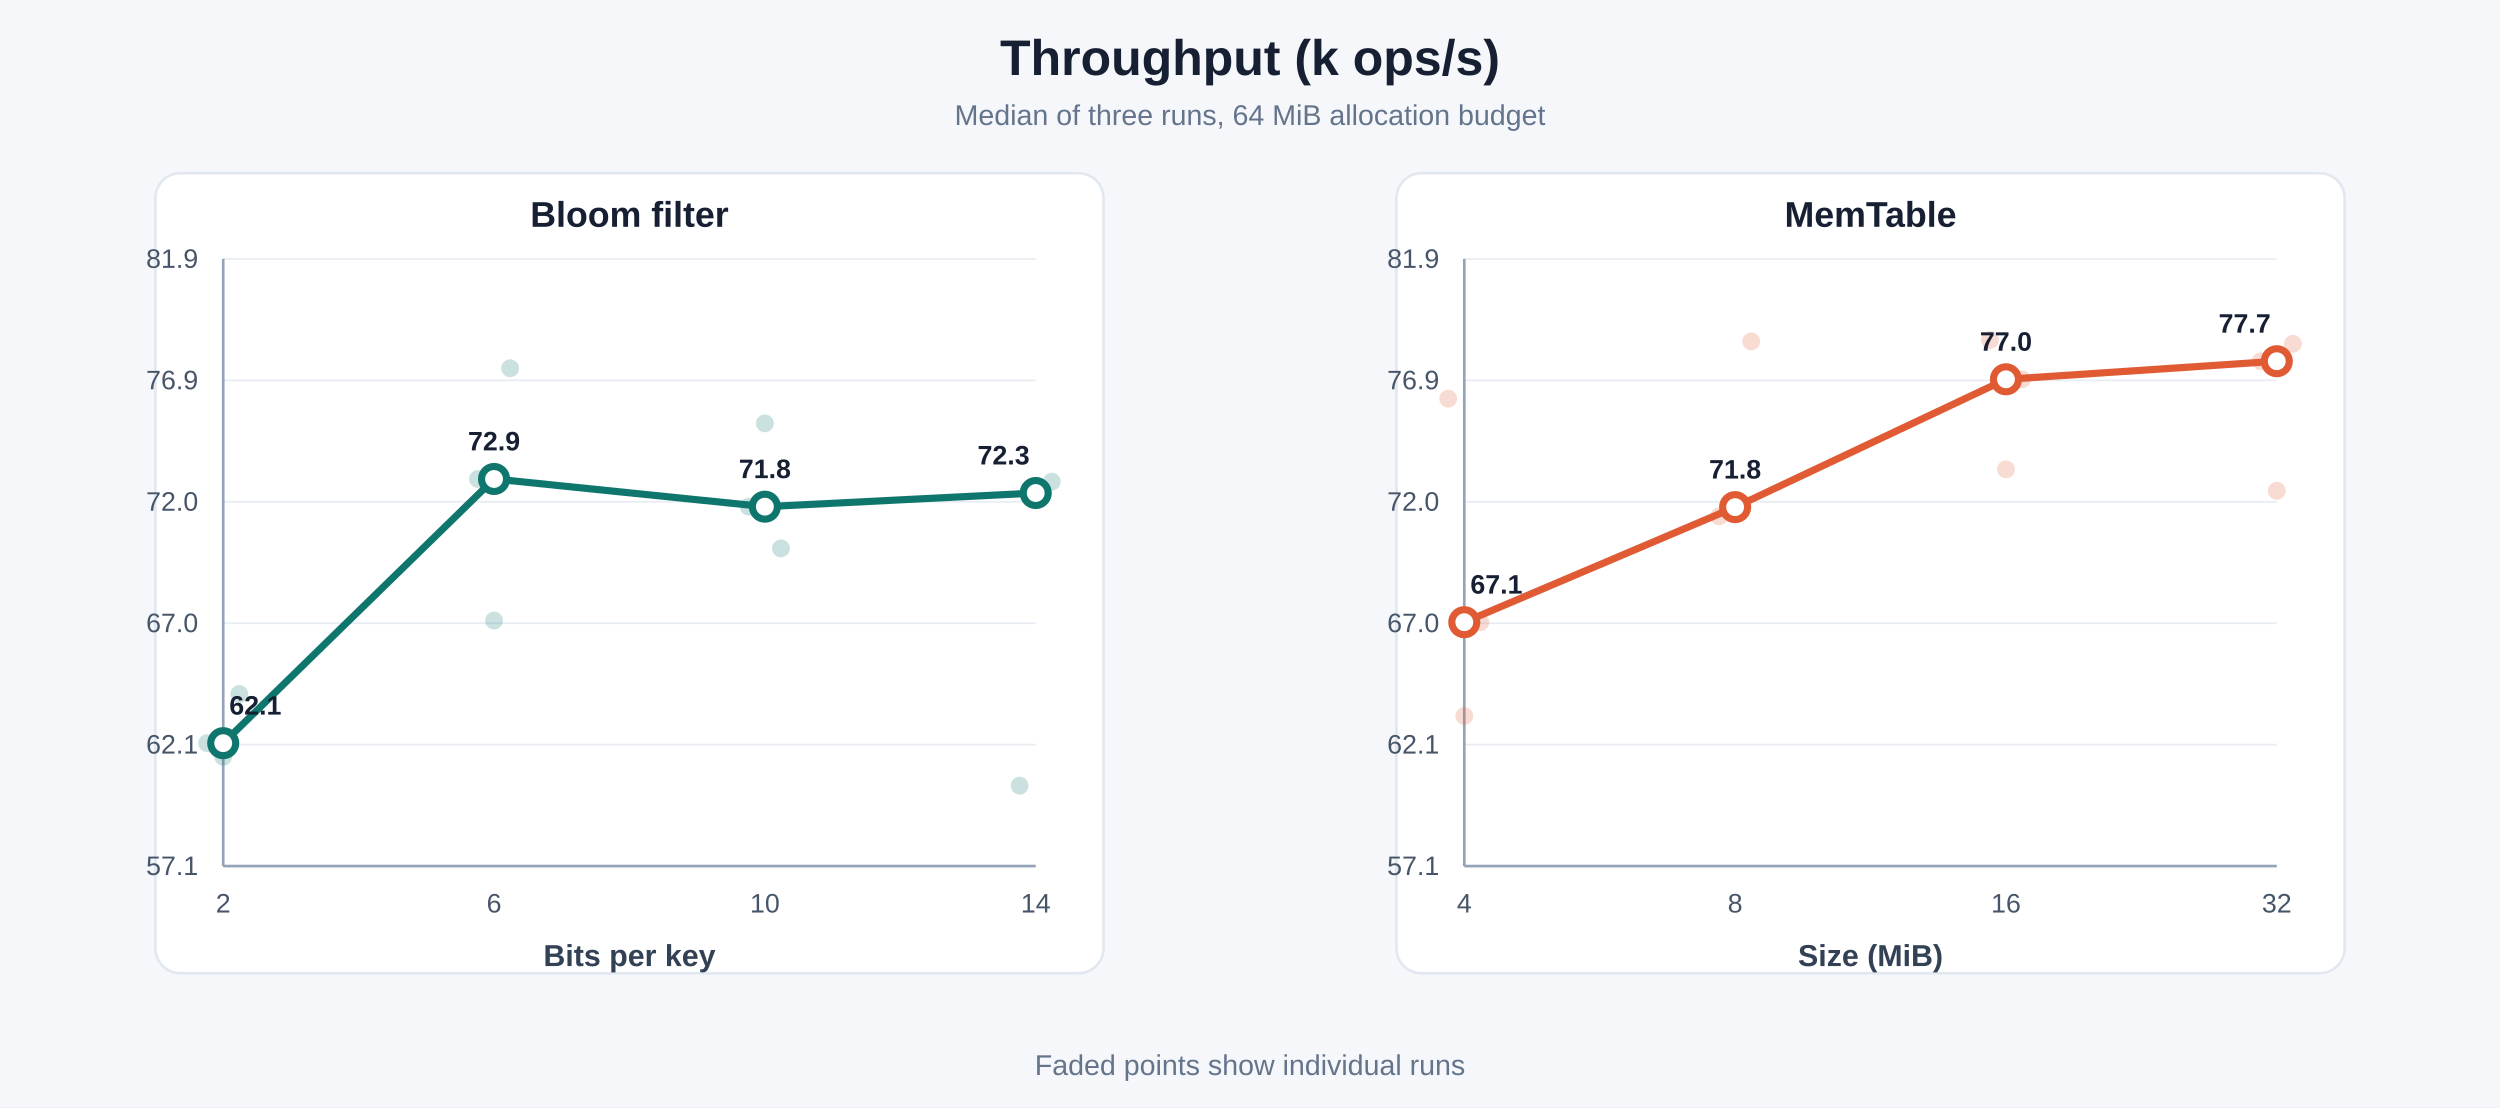
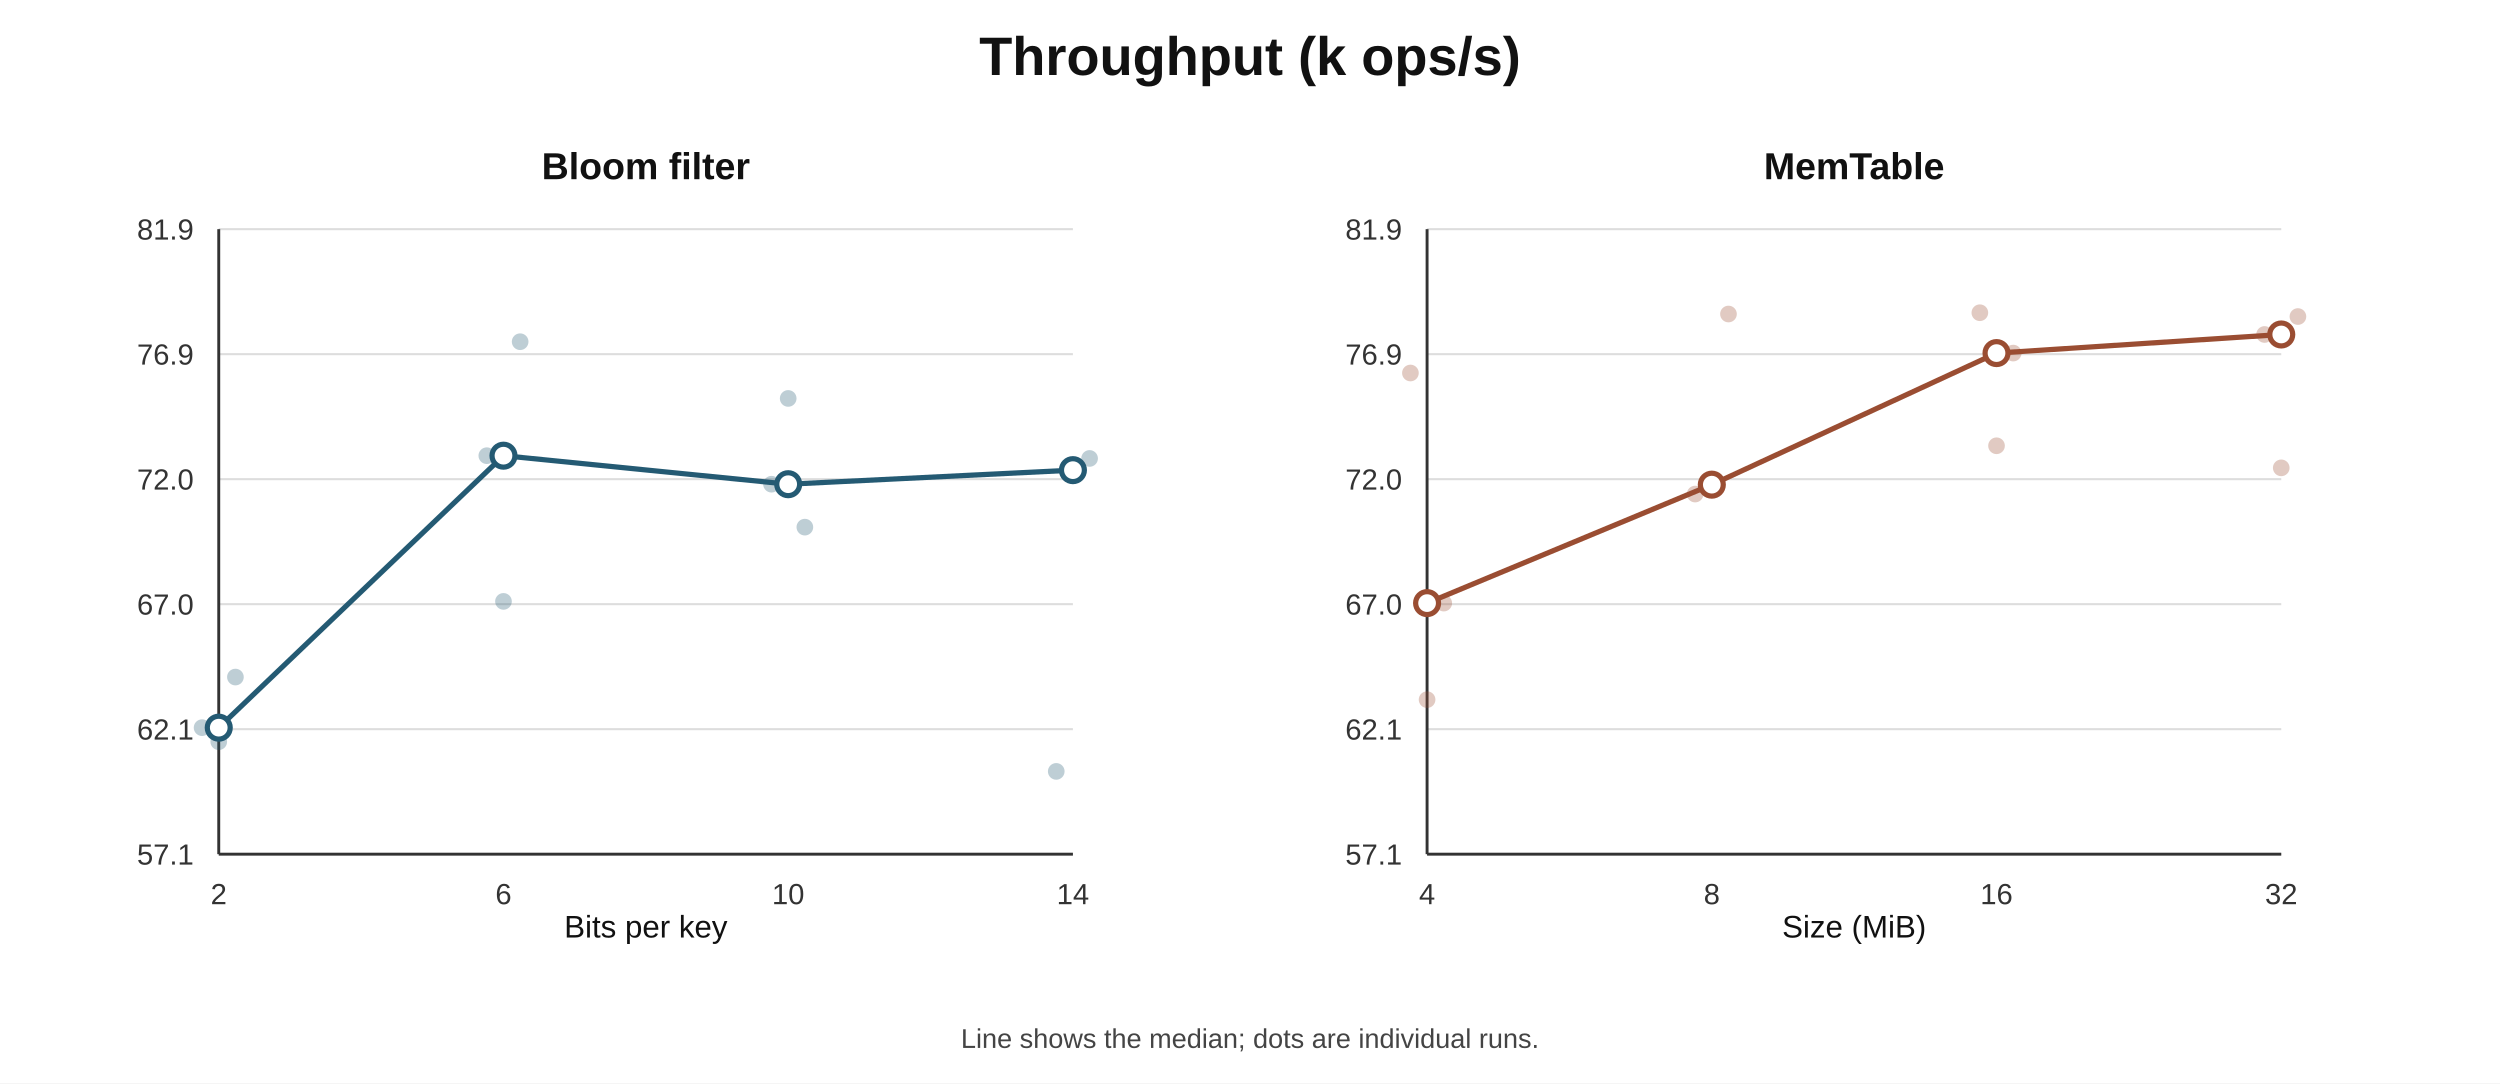
- <svg xmlns="http://www.w3.org/2000/svg" width="1400" height="620" viewBox="0 0 1400 620">
+ <svg xmlns="http://www.w3.org/2000/svg" width="1200" height="520" viewBox="0 0 1200 520">
  <style>
- text { font-family: "Segoe UI", "Helvetica Neue", Arial, sans-serif; fill: #172033; }
- .title { font-size: 28px; font-weight: 700; }
- .subtitle { font-size: 16px; fill: #64748b; }
- .panel-title { font-size: 20px; font-weight: 650; }
- .axis-label { font-size: 17px; font-weight: 600; fill: #334155; }
- .tick { font-size: 15px; fill: #475569; }
- .value { font-size: 15px; font-weight: 700; }
- .panel { fill: white; stroke: #e2e8f0; stroke-width: 1.5; }
- .grid { stroke: #e8edf3; stroke-width: 1; }
- .axis { stroke: #94a3b8; stroke-width: 1.5; }
+ text { font-family: Arial, Helvetica, sans-serif; fill: #111; }
+ .title { font-size: 26px; font-weight: 700; }
+ .panel-title { font-size: 18px; font-weight: 700; }
+ .axis-label { font-size: 15px; }
+ .tick { font-size: 14px; fill: #333; }
+ .note { font-size: 13px; fill: #444; }
+ .grid { stroke: #ddd; stroke-width: 1; }
+ .axis { stroke: #333; stroke-width: 1.4; }
</style>
-   <rect width="100%" height="100%" fill="#f5f7fb" />
-   <text class="title" x="700" y="42" text-anchor="middle">Throughput (k ops/s)</text>
-   <text class="subtitle" x="700" y="70" text-anchor="middle">Median of three runs, 64 MiB allocation budget</text>
-   <text class="subtitle" x="700" y="602" text-anchor="middle">Faded points show individual runs</text>
-   <rect class="panel" x="87" y="97" width="531" height="448" rx="14" />
-   <text class="panel-title" x="352.5" y="127" text-anchor="middle">Bloom filter</text>
-   <text class="axis-label" x="352.5" y="541" text-anchor="middle">Bits per key</text>
-   <line class="grid" x1="125" y1="485.00" x2="580" y2="485.00" />
-   <text class="tick" x="111" y="490.00" text-anchor="end">57.1</text>
-   <line class="grid" x1="125" y1="417.00" x2="580" y2="417.00" />
-   <text class="tick" x="111" y="422.00" text-anchor="end">62.1</text>
-   <line class="grid" x1="125" y1="349.00" x2="580" y2="349.00" />
-   <text class="tick" x="111" y="354.00" text-anchor="end">67.0</text>
-   <line class="grid" x1="125" y1="281.00" x2="580" y2="281.00" />
-   <text class="tick" x="111" y="286.00" text-anchor="end">72.0</text>
-   <line class="grid" x1="125" y1="213.00" x2="580" y2="213.00" />
-   <text class="tick" x="111" y="218.00" text-anchor="end">76.9</text>
-   <line class="grid" x1="125" y1="145.00" x2="580" y2="145.00" />
-   <text class="tick" x="111" y="150.00" text-anchor="end">81.9</text>
-   <line class="axis" x1="125" y1="145" x2="125" y2="485" />
-   <line class="axis" x1="125" y1="485" x2="580" y2="485" />
-   <text class="tick" x="125.00" y="511" text-anchor="middle">2</text>
-   <circle cx="116.00" cy="416.18" r="5" fill="#0f766e" opacity="0.22" />
-   <circle cx="125.00" cy="423.82" r="5" fill="#0f766e" opacity="0.22" />
-   <circle cx="134.00" cy="388.65" r="5" fill="#0f766e" opacity="0.22" />
-   <text class="tick" x="276.67" y="511" text-anchor="middle">6</text>
-   <circle cx="267.67" cy="268.23" r="5" fill="#0f766e" opacity="0.22" />
-   <circle cx="276.67" cy="347.49" r="5" fill="#0f766e" opacity="0.22" />
-   <circle cx="285.67" cy="206.22" r="5" fill="#0f766e" opacity="0.22" />
-   <text class="tick" x="428.33" y="511" text-anchor="middle">10</text>
-   <circle cx="419.33" cy="283.74" r="5" fill="#0f766e" opacity="0.22" />
-   <circle cx="428.33" cy="237.09" r="5" fill="#0f766e" opacity="0.22" />
-   <circle cx="437.33" cy="307.10" r="5" fill="#0f766e" opacity="0.22" />
-   <text class="tick" x="580.00" y="511" text-anchor="middle">14</text>
-   <circle cx="571.00" cy="439.97" r="5" fill="#0f766e" opacity="0.22" />
-   <circle cx="580.00" cy="276.09" r="5" fill="#0f766e" opacity="0.22" />
-   <circle cx="589.00" cy="269.72" r="5" fill="#0f766e" opacity="0.22" />
-   <polyline points="125.00,416.18 276.67,268.23 428.33,283.74 580.00,276.09" fill="none" stroke="#0f766e" stroke-width="4" stroke-linejoin="round" stroke-linecap="round" />
-   <circle cx="125.00" cy="416.18" r="7" fill="white" stroke="#0f766e" stroke-width="4" />
-   <text class="value" x="143.00" y="400.18" text-anchor="middle">62.1</text>
-   <circle cx="276.67" cy="268.23" r="7" fill="white" stroke="#0f766e" stroke-width="4" />
-   <text class="value" x="276.67" y="252.23" text-anchor="middle">72.9</text>
-   <circle cx="428.33" cy="283.74" r="7" fill="white" stroke="#0f766e" stroke-width="4" />
-   <text class="value" x="428.33" y="267.74" text-anchor="middle">71.8</text>
-   <circle cx="580.00" cy="276.09" r="7" fill="white" stroke="#0f766e" stroke-width="4" />
-   <text class="value" x="562.00" y="260.09" text-anchor="middle">72.3</text>
-   <rect class="panel" x="782" y="97" width="531" height="448" rx="14" />
-   <text class="panel-title" x="1047.5" y="127" text-anchor="middle">MemTable</text>
-   <text class="axis-label" x="1047.5" y="541" text-anchor="middle">Size (MiB)</text>
-   <line class="grid" x1="820" y1="485.00" x2="1275" y2="485.00" />
-   <text class="tick" x="806" y="490.00" text-anchor="end">57.1</text>
-   <line class="grid" x1="820" y1="417.00" x2="1275" y2="417.00" />
-   <text class="tick" x="806" y="422.00" text-anchor="end">62.1</text>
-   <line class="grid" x1="820" y1="349.00" x2="1275" y2="349.00" />
-   <text class="tick" x="806" y="354.00" text-anchor="end">67.0</text>
-   <line class="grid" x1="820" y1="281.00" x2="1275" y2="281.00" />
-   <text class="tick" x="806" y="286.00" text-anchor="end">72.0</text>
-   <line class="grid" x1="820" y1="213.00" x2="1275" y2="213.00" />
-   <text class="tick" x="806" y="218.00" text-anchor="end">76.9</text>
-   <line class="grid" x1="820" y1="145.00" x2="1275" y2="145.00" />
-   <text class="tick" x="806" y="150.00" text-anchor="end">81.9</text>
-   <line class="axis" x1="820" y1="145" x2="820" y2="485" />
-   <line class="axis" x1="820" y1="485" x2="1275" y2="485" />
-   <text class="tick" x="820.00" y="511" text-anchor="middle">4</text>
-   <circle cx="811.00" cy="223.25" r="5" fill="#e05a33" opacity="0.22" />
-   <circle cx="820.00" cy="400.94" r="5" fill="#e05a33" opacity="0.22" />
-   <circle cx="829.00" cy="348.43" r="5" fill="#e05a33" opacity="0.22" />
-   <text class="tick" x="971.67" y="511" text-anchor="middle">8</text>
-   <circle cx="962.67" cy="289.11" r="5" fill="#e05a33" opacity="0.22" />
-   <circle cx="971.67" cy="283.99" r="5" fill="#e05a33" opacity="0.22" />
-   <circle cx="980.67" cy="191.16" r="5" fill="#e05a33" opacity="0.22" />
-   <text class="tick" x="1123.33" y="511" text-anchor="middle">16</text>
-   <circle cx="1114.33" cy="190.45" r="5" fill="#e05a33" opacity="0.22" />
-   <circle cx="1123.33" cy="262.84" r="5" fill="#e05a33" opacity="0.22" />
-   <circle cx="1132.33" cy="212.41" r="5" fill="#e05a33" opacity="0.22" />
-   <text class="tick" x="1275.00" y="511" text-anchor="middle">32</text>
-   <circle cx="1266.00" cy="202.29" r="5" fill="#e05a33" opacity="0.22" />
-   <circle cx="1275.00" cy="274.84" r="5" fill="#e05a33" opacity="0.22" />
-   <circle cx="1284.00" cy="192.53" r="5" fill="#e05a33" opacity="0.22" />
-   <polyline points="820.00,348.43 971.67,283.99 1123.33,212.41 1275.00,202.29" fill="none" stroke="#e05a33" stroke-width="4" stroke-linejoin="round" stroke-linecap="round" />
-   <circle cx="820.00" cy="348.43" r="7" fill="white" stroke="#e05a33" stroke-width="4" />
-   <text class="value" x="838.00" y="332.43" text-anchor="middle">67.1</text>
-   <circle cx="971.67" cy="283.99" r="7" fill="white" stroke="#e05a33" stroke-width="4" />
-   <text class="value" x="971.67" y="267.99" text-anchor="middle">71.8</text>
-   <circle cx="1123.33" cy="212.41" r="7" fill="white" stroke="#e05a33" stroke-width="4" />
-   <text class="value" x="1123.33" y="196.41" text-anchor="middle">77.0</text>
-   <circle cx="1275.00" cy="202.29" r="7" fill="white" stroke="#e05a33" stroke-width="4" />
-   <text class="value" x="1257.00" y="186.29" text-anchor="middle">77.7</text>
+   <rect width="100%" height="100%" fill="white" />
+   <text class="title" x="600" y="36" text-anchor="middle">Throughput (k ops/s)</text>
+   <text class="note" x="600" y="503" text-anchor="middle">Line shows the median; dots are individual runs.</text>
+   <text class="panel-title" x="310.0" y="86" text-anchor="middle">Bloom filter</text>
+   <text class="axis-label" x="310.0" y="450" text-anchor="middle">Bits per key</text>
+   <line class="grid" x1="105" y1="410.00" x2="515" y2="410.00" />
+   <text class="tick" x="93" y="415.00" text-anchor="end">57.1</text>
+   <line class="grid" x1="105" y1="350.00" x2="515" y2="350.00" />
+   <text class="tick" x="93" y="355.00" text-anchor="end">62.1</text>
+   <line class="grid" x1="105" y1="290.00" x2="515" y2="290.00" />
+   <text class="tick" x="93" y="295.00" text-anchor="end">67.0</text>
+   <line class="grid" x1="105" y1="230.00" x2="515" y2="230.00" />
+   <text class="tick" x="93" y="235.00" text-anchor="end">72.0</text>
+   <line class="grid" x1="105" y1="170.00" x2="515" y2="170.00" />
+   <text class="tick" x="93" y="175.00" text-anchor="end">76.9</text>
+   <line class="grid" x1="105" y1="110.00" x2="515" y2="110.00" />
+   <text class="tick" x="93" y="115.00" text-anchor="end">81.9</text>
+   <line class="axis" x1="105" y1="110" x2="105" y2="410" />
+   <line class="axis" x1="105" y1="410" x2="515" y2="410" />
+   <text class="tick" x="105.00" y="434" text-anchor="middle">2</text>
+   <circle cx="97.00" cy="349.28" r="4" fill="#245a73" opacity="0.3" />
+   <circle cx="105.00" cy="356.02" r="4" fill="#245a73" opacity="0.3" />
+   <circle cx="113.00" cy="324.99" r="4" fill="#245a73" opacity="0.3" />
+   <text class="tick" x="241.67" y="434" text-anchor="middle">6</text>
+   <circle cx="233.67" cy="218.73" r="4" fill="#245a73" opacity="0.3" />
+   <circle cx="241.67" cy="288.67" r="4" fill="#245a73" opacity="0.3" />
+   <circle cx="249.67" cy="164.02" r="4" fill="#245a73" opacity="0.3" />
+   <text class="tick" x="378.33" y="434" text-anchor="middle">10</text>
+   <circle cx="370.33" cy="232.42" r="4" fill="#245a73" opacity="0.3" />
+   <circle cx="378.33" cy="191.25" r="4" fill="#245a73" opacity="0.3" />
+   <circle cx="386.33" cy="253.03" r="4" fill="#245a73" opacity="0.3" />
+   <text class="tick" x="515.00" y="434" text-anchor="middle">14</text>
+   <circle cx="507.00" cy="370.27" r="4" fill="#245a73" opacity="0.3" />
+   <circle cx="515.00" cy="225.67" r="4" fill="#245a73" opacity="0.3" />
+   <circle cx="523.00" cy="220.05" r="4" fill="#245a73" opacity="0.3" />
+   <polyline points="105.00,349.28 241.67,218.73 378.33,232.42 515.00,225.67" fill="none" stroke="#245a73" stroke-width="2.5" stroke-linejoin="round" stroke-linecap="round" />
+   <circle cx="105.00" cy="349.28" r="5.5" fill="white" stroke="#245a73" stroke-width="2.5" />
+   <circle cx="241.67" cy="218.73" r="5.5" fill="white" stroke="#245a73" stroke-width="2.5" />
+   <circle cx="378.33" cy="232.42" r="5.5" fill="white" stroke="#245a73" stroke-width="2.5" />
+   <circle cx="515.00" cy="225.67" r="5.5" fill="white" stroke="#245a73" stroke-width="2.5" />
+   <text class="panel-title" x="890.0" y="86" text-anchor="middle">MemTable</text>
+   <text class="axis-label" x="890.0" y="450" text-anchor="middle">Size (MiB)</text>
+   <line class="grid" x1="685" y1="410.00" x2="1095" y2="410.00" />
+   <text class="tick" x="673" y="415.00" text-anchor="end">57.1</text>
+   <line class="grid" x1="685" y1="350.00" x2="1095" y2="350.00" />
+   <text class="tick" x="673" y="355.00" text-anchor="end">62.1</text>
+   <line class="grid" x1="685" y1="290.00" x2="1095" y2="290.00" />
+   <text class="tick" x="673" y="295.00" text-anchor="end">67.0</text>
+   <line class="grid" x1="685" y1="230.00" x2="1095" y2="230.00" />
+   <text class="tick" x="673" y="235.00" text-anchor="end">72.0</text>
+   <line class="grid" x1="685" y1="170.00" x2="1095" y2="170.00" />
+   <text class="tick" x="673" y="175.00" text-anchor="end">76.9</text>
+   <line class="grid" x1="685" y1="110.00" x2="1095" y2="110.00" />
+   <text class="tick" x="673" y="115.00" text-anchor="end">81.9</text>
+   <line class="axis" x1="685" y1="110" x2="685" y2="410" />
+   <line class="axis" x1="685" y1="410" x2="1095" y2="410" />
+   <text class="tick" x="685.00" y="434" text-anchor="middle">4</text>
+   <circle cx="677.00" cy="179.04" r="4" fill="#9a4d32" opacity="0.3" />
+   <circle cx="685.00" cy="335.83" r="4" fill="#9a4d32" opacity="0.3" />
+   <circle cx="693.00" cy="289.49" r="4" fill="#9a4d32" opacity="0.3" />
+   <text class="tick" x="821.67" y="434" text-anchor="middle">8</text>
+   <circle cx="813.67" cy="237.15" r="4" fill="#9a4d32" opacity="0.3" />
+   <circle cx="821.67" cy="232.64" r="4" fill="#9a4d32" opacity="0.3" />
+   <circle cx="829.67" cy="150.73" r="4" fill="#9a4d32" opacity="0.3" />
+   <text class="tick" x="958.33" y="434" text-anchor="middle">16</text>
+   <circle cx="950.33" cy="150.11" r="4" fill="#9a4d32" opacity="0.3" />
+   <circle cx="958.33" cy="213.97" r="4" fill="#9a4d32" opacity="0.3" />
+   <circle cx="966.33" cy="169.48" r="4" fill="#9a4d32" opacity="0.3" />
+   <text class="tick" x="1095.00" y="434" text-anchor="middle">32</text>
+   <circle cx="1087.00" cy="160.55" r="4" fill="#9a4d32" opacity="0.3" />
+   <circle cx="1095.00" cy="224.57" r="4" fill="#9a4d32" opacity="0.3" />
+   <circle cx="1103.00" cy="151.94" r="4" fill="#9a4d32" opacity="0.3" />
+   <polyline points="685.00,289.49 821.67,232.64 958.33,169.48 1095.00,160.55" fill="none" stroke="#9a4d32" stroke-width="2.5" stroke-linejoin="round" stroke-linecap="round" />
+   <circle cx="685.00" cy="289.49" r="5.5" fill="white" stroke="#9a4d32" stroke-width="2.5" />
+   <circle cx="821.67" cy="232.64" r="5.5" fill="white" stroke="#9a4d32" stroke-width="2.5" />
+   <circle cx="958.33" cy="169.48" r="5.5" fill="white" stroke="#9a4d32" stroke-width="2.5" />
+   <circle cx="1095.00" cy="160.55" r="5.5" fill="white" stroke="#9a4d32" stroke-width="2.5" />
</svg>
